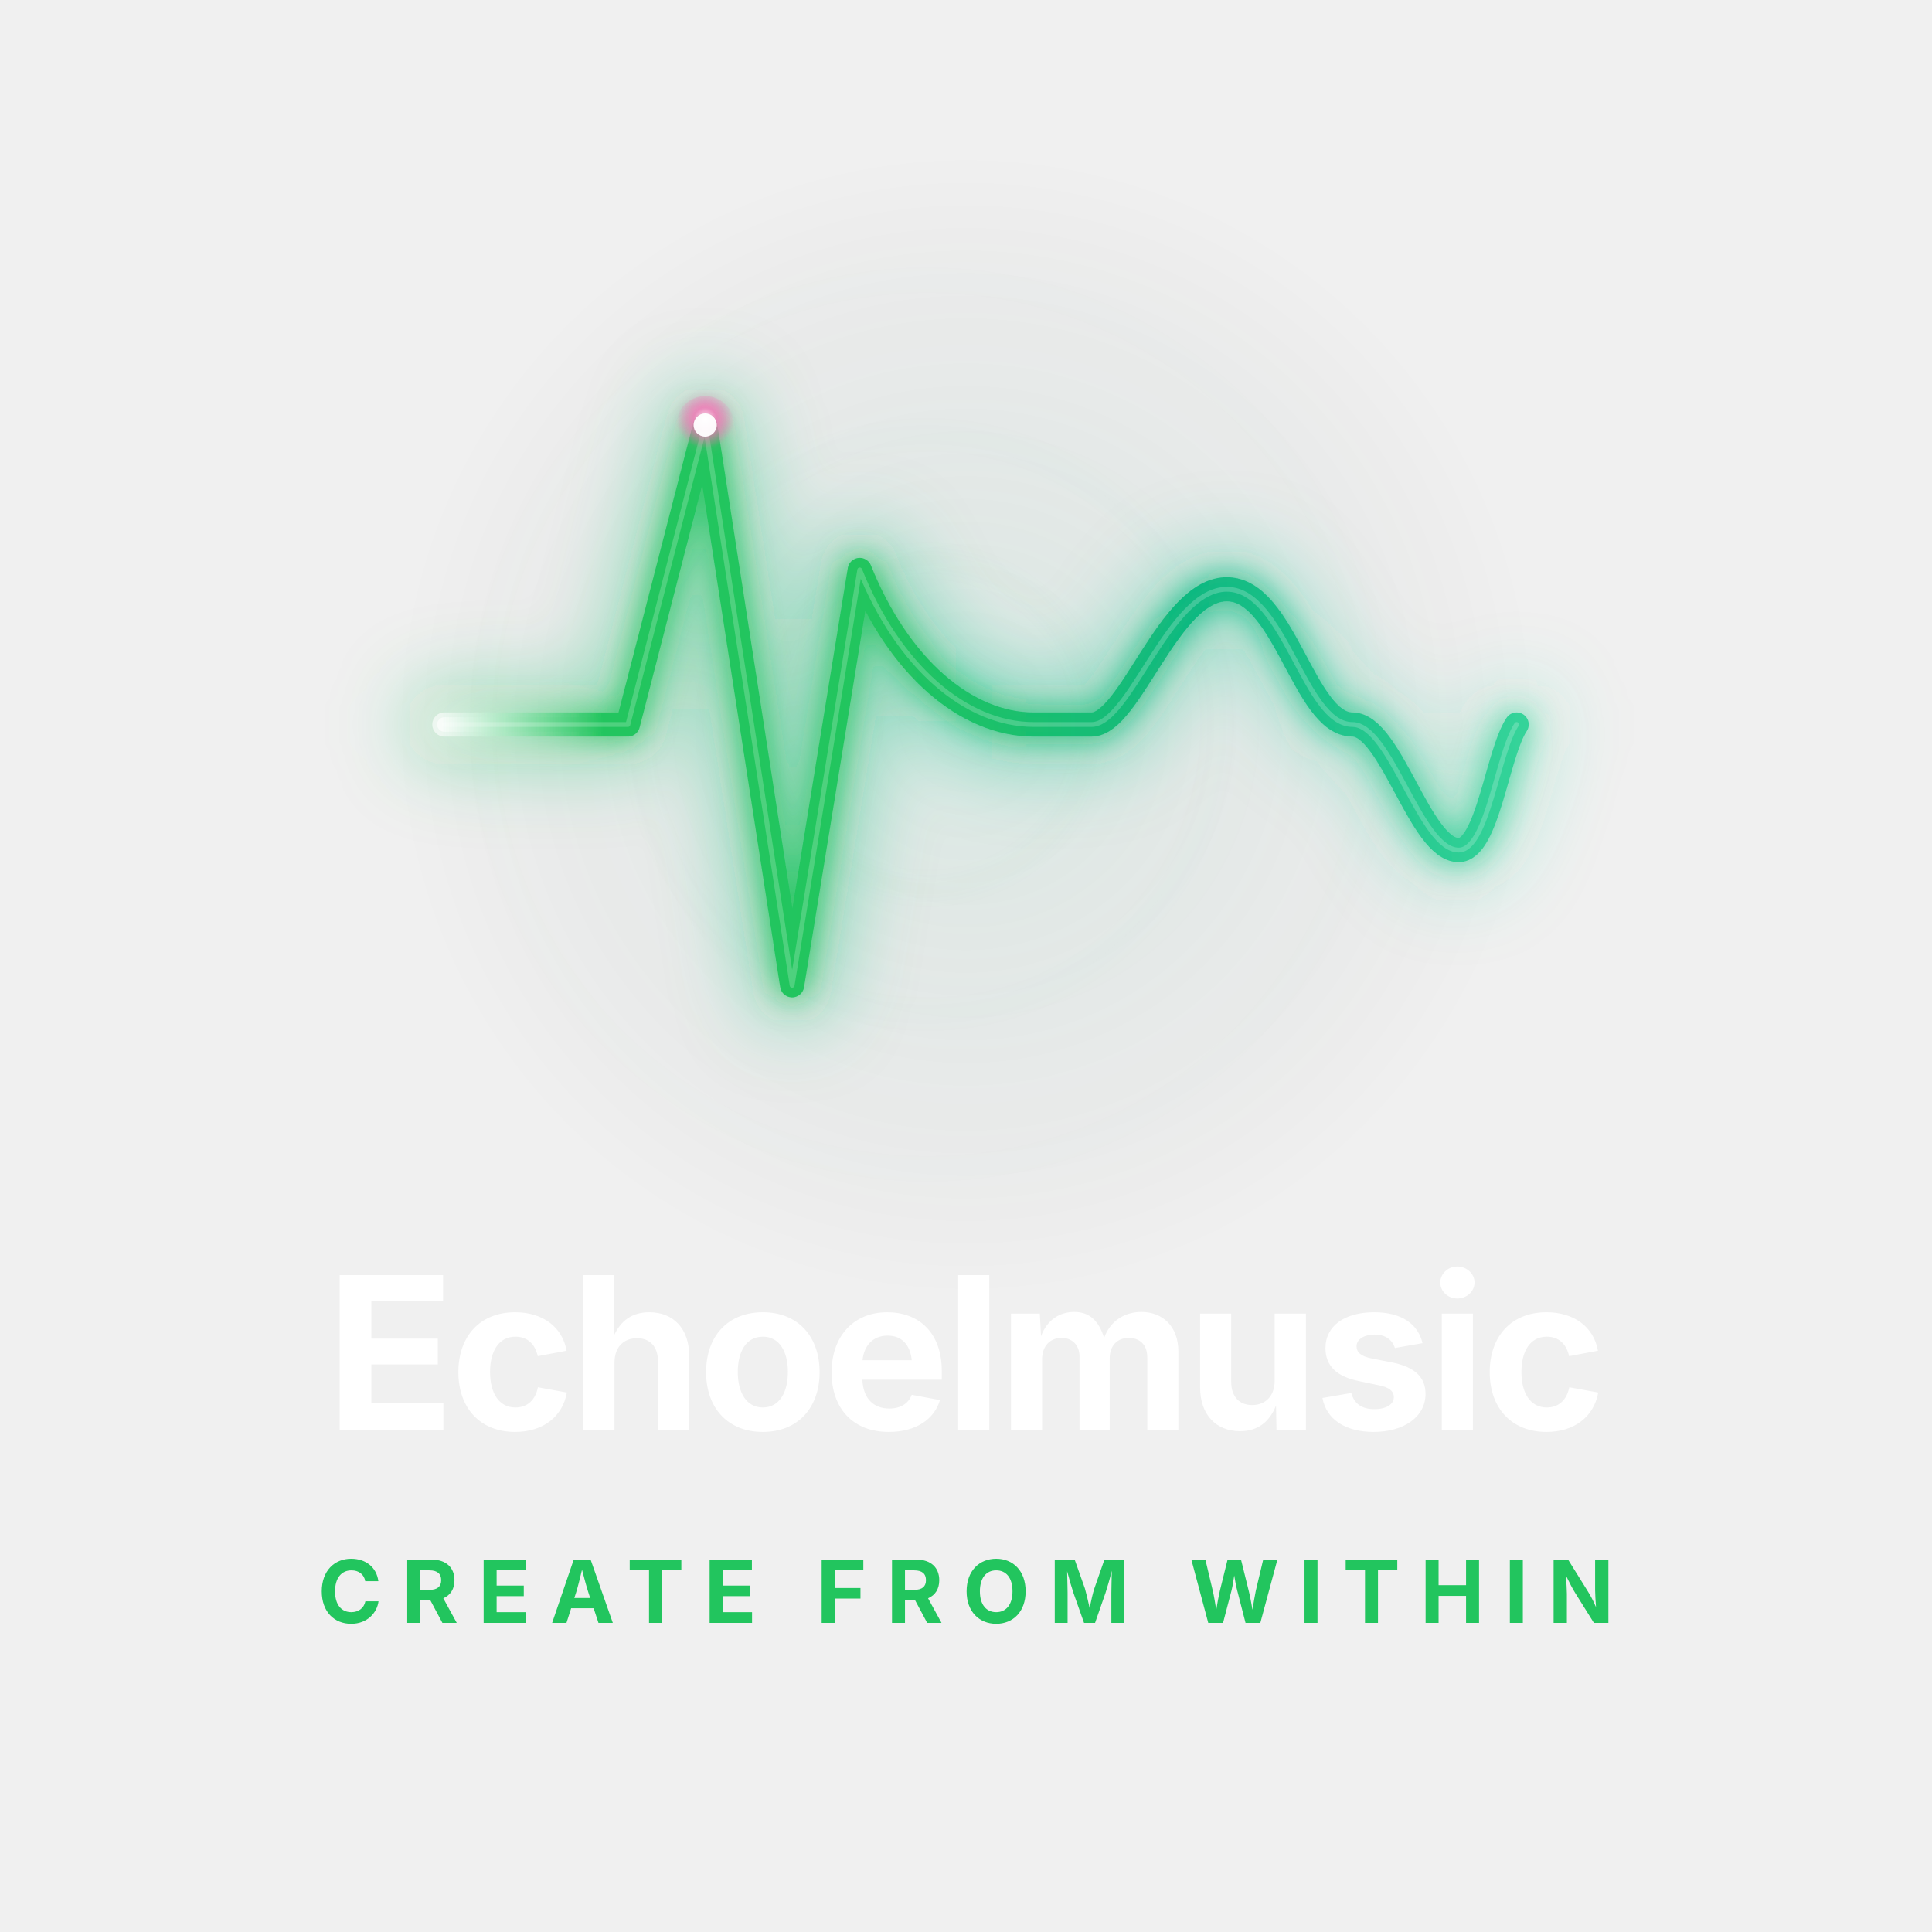
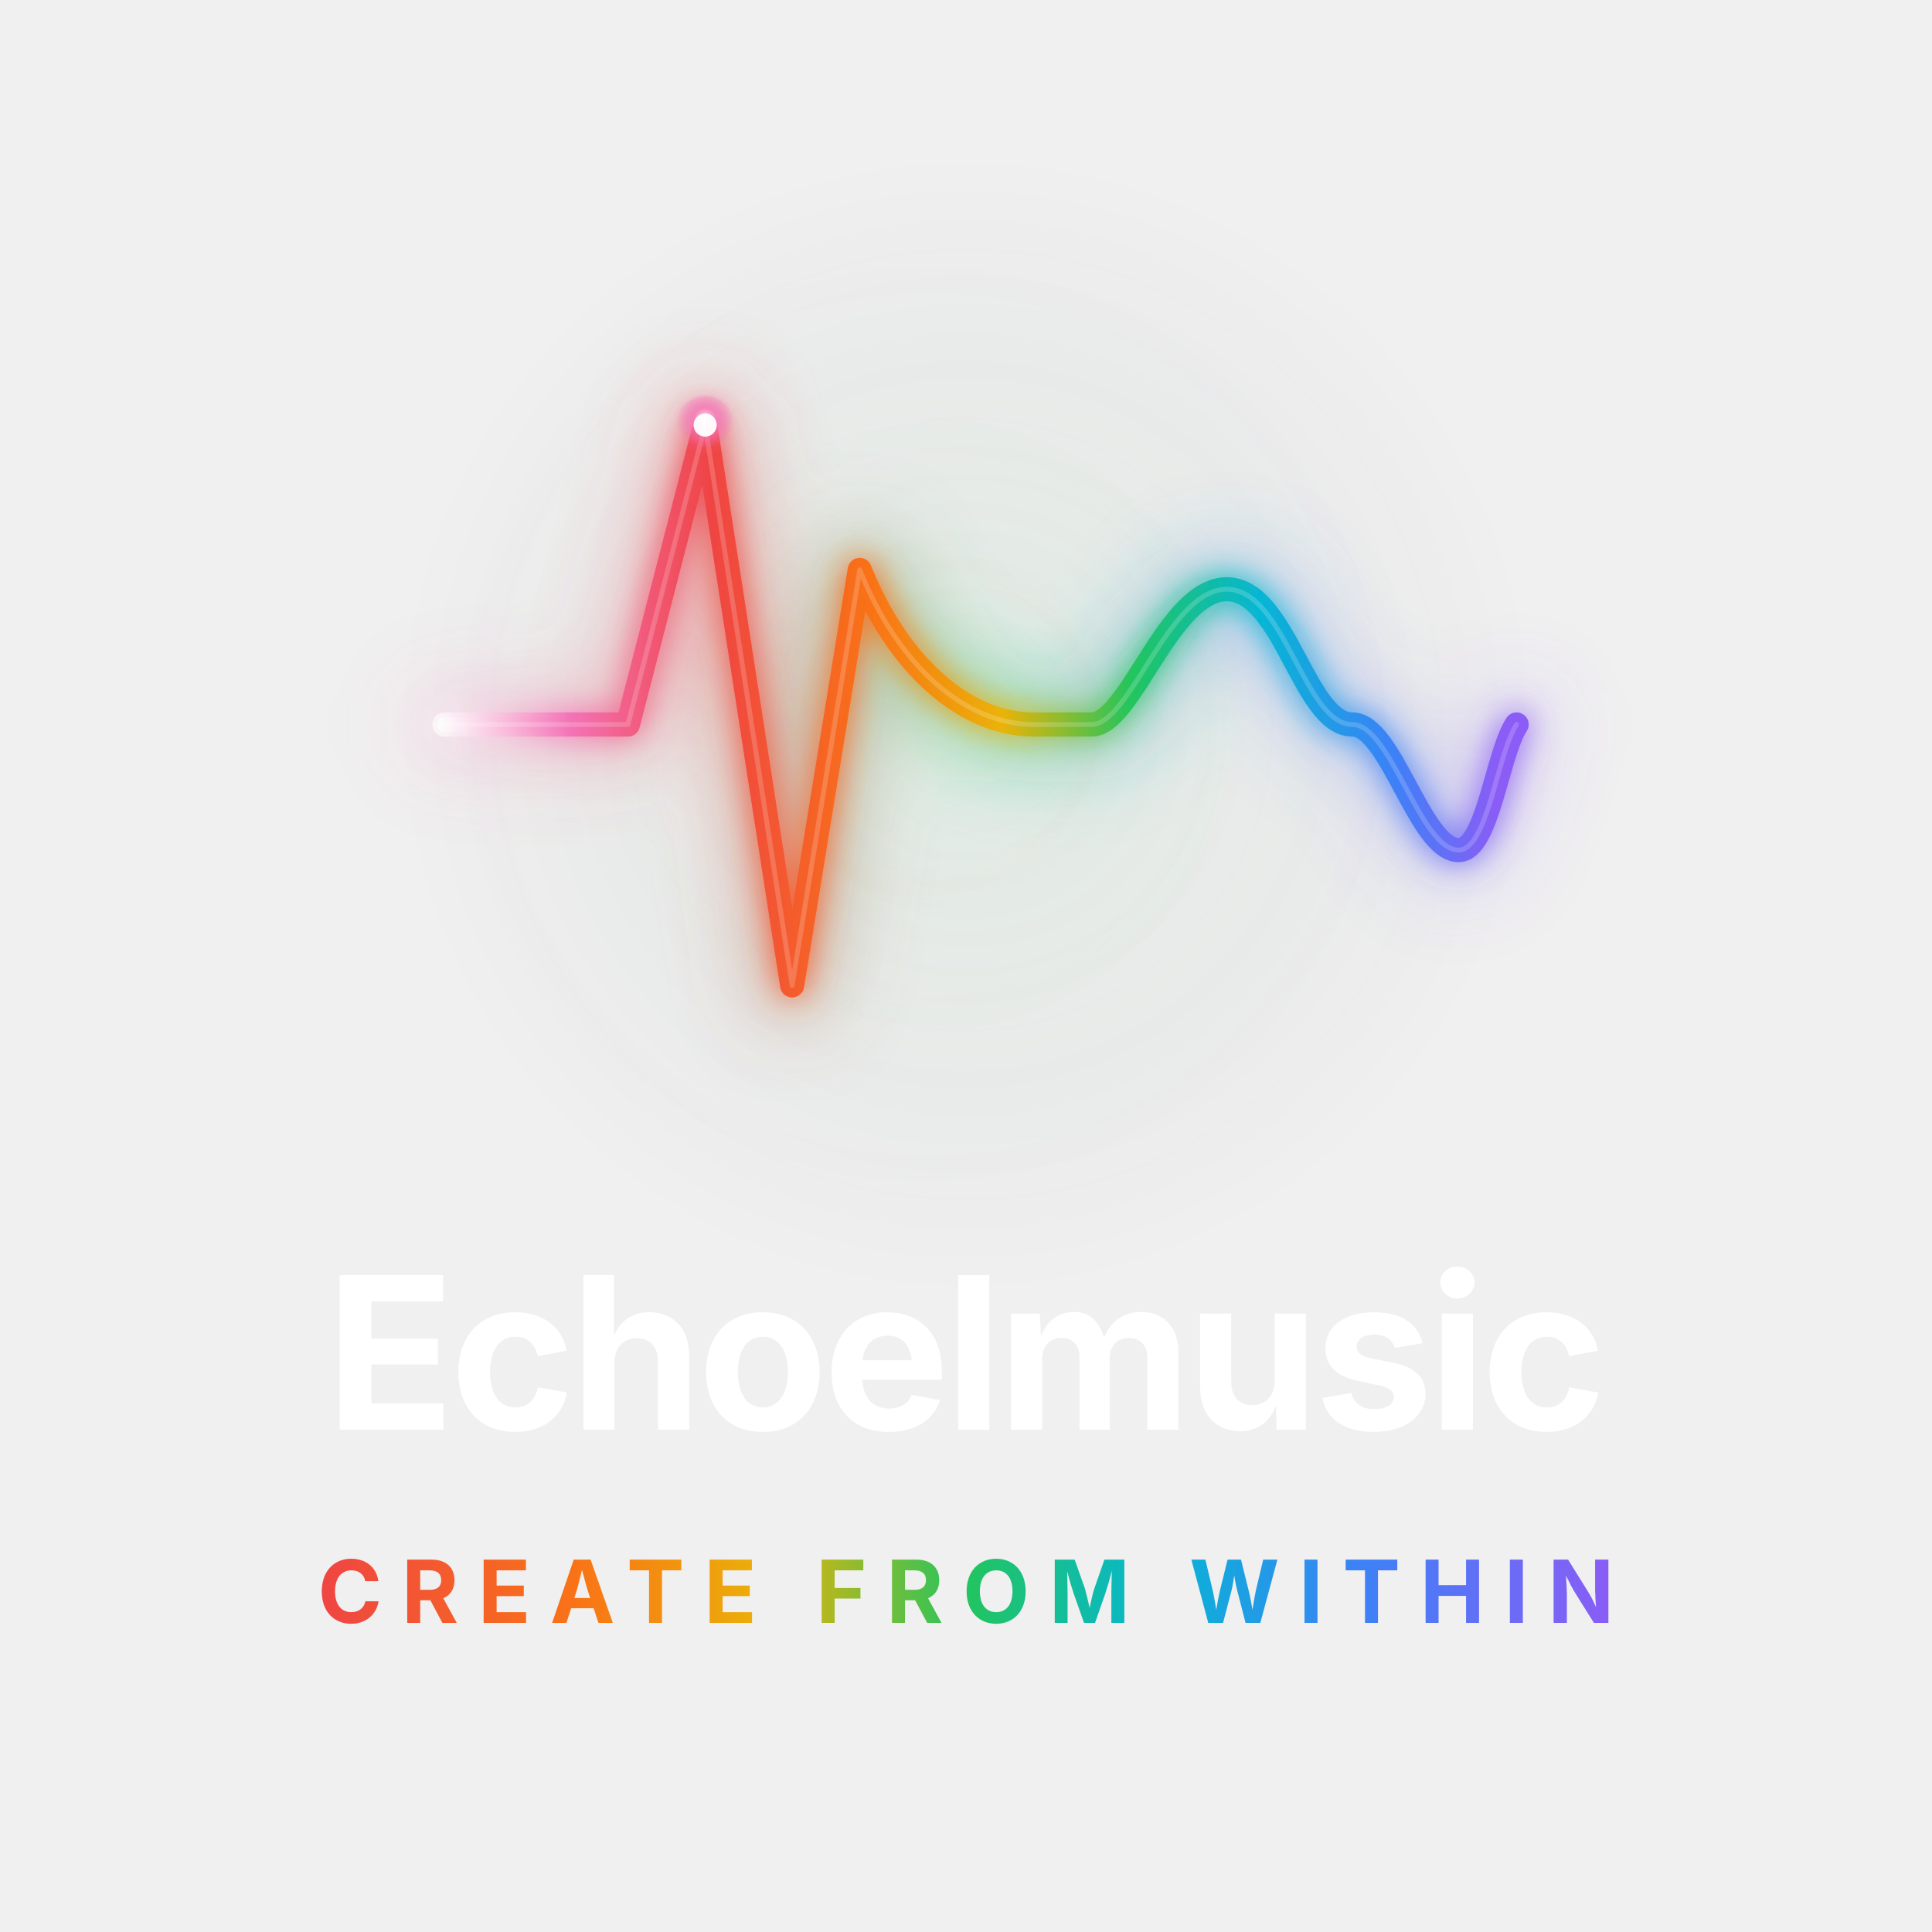
<svg xmlns="http://www.w3.org/2000/svg" viewBox="0 0 200 200">
  <defs>
    <linearGradient id="ws" x1="0%" y1="0%" x2="100%" y2="0%">
      <stop offset="0%" stop-color="white" stop-opacity="0.6" />
-       <stop offset="15%" stop-color="#22C55E" />
-       <stop offset="40%" stop-color="#22C55E" />
-       <stop offset="70%" stop-color="#10B981" />
-       <stop offset="100%" stop-color="#34D399" />
+       <stop offset="12%" stop-color="#F472B6" />
+       <stop offset="25%" stop-color="#EF4444" />
+       <stop offset="40%" stop-color="#F97316" />
+       <stop offset="52%" stop-color="#EAB308" />
+       <stop offset="64%" stop-color="#22C55E" />
+       <stop offset="76%" stop-color="#06B6D4" />
+       <stop offset="88%" stop-color="#3B82F6" />
+       <stop offset="98%" stop-color="#8B5CF6" />
    </linearGradient>
    <linearGradient id="wg" x1="0%" y1="0%" x2="100%" y2="0%">
-       <stop offset="0%" stop-color="#22C55E" stop-opacity="0.35" />
-       <stop offset="50%" stop-color="#10B981" stop-opacity="0.45" />
-       <stop offset="100%" stop-color="#34D399" stop-opacity="0.25" />
+       <stop offset="0%" stop-color="#F472B6" stop-opacity="0.2" />
+       <stop offset="25%" stop-color="#EF4444" stop-opacity="0.35" />
+       <stop offset="50%" stop-color="#22C55E" stop-opacity="0.45" />
+       <stop offset="75%" stop-color="#3B82F6" stop-opacity="0.3" />
+       <stop offset="100%" stop-color="#8B5CF6" stop-opacity="0.2" />
+     </linearGradient>
+     <linearGradient id="tagGrad" x1="0%" y1="0%" x2="100%" y2="0%">
+       <stop offset="0%" stop-color="#EF4444" />
+       <stop offset="20%" stop-color="#F97316" />
+       <stop offset="35%" stop-color="#EAB308" />
+       <stop offset="50%" stop-color="#22C55E" />
+       <stop offset="65%" stop-color="#06B6D4" />
+       <stop offset="80%" stop-color="#3B82F6" />
+       <stop offset="100%" stop-color="#8B5CF6" />
    </linearGradient>
    <radialGradient id="amb" cx="50%" cy="50%" r="50%">
-       <stop offset="0%" stop-color="#10B981" stop-opacity="0.10" />
+       <stop offset="0%" stop-color="#22C55E" stop-opacity="0.08" />
      <stop offset="100%" stop-color="transparent" />
    </radialGradient>
    <radialGradient id="hp" cx="50%" cy="40%" r="50%">
      <stop offset="0%" stop-color="white" stop-opacity="0.95" />
      <stop offset="40%" stop-color="#F472B6" stop-opacity="0.65" />
      <stop offset="100%" stop-color="#F472B6" stop-opacity="0" />
    </radialGradient>
    <filter id="gb" x="-20%" y="-50%" width="140%" height="200%">
      <feGaussianBlur stdDeviation="1.6" result="b" />
      <feMerge>
        <feMergeNode in="b" />
        <feMergeNode in="SourceGraphic" />
      </feMerge>
    </filter>
    <filter id="bglow" x="-30%" y="-60%" width="160%" height="220%">
      <feGaussianBlur stdDeviation="4" />
    </filter>
    <filter id="eb" x="-10%" y="-10%" width="120%" height="120%">
      <feGaussianBlur stdDeviation="1" />
    </filter>
    <filter id="dg" x="-80%" y="-80%" width="260%" height="260%">
      <feGaussianBlur stdDeviation="0.7" result="g" />
      <feMerge>
        <feMergeNode in="g" />
        <feMergeNode in="SourceGraphic" />
      </feMerge>
    </filter>
  </defs>
  <g transform="translate(100, 75)">
    <circle cx="0" cy="0" r="60" fill="url(#amb)" />
-     <circle cx="-4" cy="0" r="17" fill="none" stroke="#22C55E" stroke-width="0.4" opacity="0.10" filter="url(#eb)" />
-     <circle cx="-4" cy="0" r="30" fill="none" stroke="#10B981" stroke-width="0.35" opacity="0.07" filter="url(#eb)" />
-     <circle cx="-4" cy="0" r="46" fill="none" stroke="#34D399" stroke-width="0.3" opacity="0.04" filter="url(#eb)" />
+     <circle cx="-4" cy="0" r="17" fill="none" stroke="#F97316" stroke-width="0.4" opacity="0.08" filter="url(#eb)" />
+     <circle cx="-4" cy="0" r="30" fill="none" stroke="#22C55E" stroke-width="0.35" opacity="0.07" filter="url(#eb)" />
+     <circle cx="-4" cy="0" r="46" fill="none" stroke="#8B5CF6" stroke-width="0.3" opacity="0.04" filter="url(#eb)" />
    <path d="M -54 0 L -35 0 L -27 -31 L -18 27 L -11 -16 C -7 -6 0 0 7 0 L 13 0 C 17 0 21 -14 27 -14 C 33 -14 35 0 40 0 C 44 0 47 13 51 13 C 54 13 55 3 57 0" fill="none" stroke="url(#wg)" stroke-width="8" stroke-linecap="round" stroke-linejoin="round" filter="url(#bglow)" />
    <path d="M -54 0 L -35 0 L -27 -31 L -18 27 L -11 -16 C -7 -6 0 0 7 0 L 13 0 C 17 0 21 -14 27 -14 C 33 -14 35 0 40 0 C 44 0 47 13 51 13 C 54 13 55 3 57 0" fill="none" stroke="url(#ws)" stroke-width="2.5" stroke-linecap="round" stroke-linejoin="round" filter="url(#gb)" />
    <path d="M -54 0 L -35 0 L -27 -31 L -18 27 L -11 -16 C -7 -6 0 0 7 0 L 13 0 C 17 0 21 -14 27 -14 C 33 -14 35 0 40 0 C 44 0 47 13 51 13 C 54 13 55 3 57 0" fill="none" stroke="url(#ws)" stroke-width="1.5" stroke-linecap="round" stroke-linejoin="round" />
-     <path d="M -54 0 L -35 0 L -27 -31 L -18 27 L -11 -16 C -7 -6 0 0 7 0 L 13 0 C 17 0 21 -14 27 -14 C 33 -14 35 0 40 0 C 44 0 47 13 51 13 C 54 13 55 3 57 0" fill="none" stroke="white" stroke-width="0.5" stroke-linecap="round" stroke-linejoin="round" opacity="0.2" />
+     <path d="M -54 0 L -35 0 L -27 -31 L -18 27 L -11 -16 C -7 -6 0 0 7 0 L 13 0 C 17 0 21 -14 27 -14 C 33 -14 35 0 40 0 C 44 0 47 13 51 13 C 54 13 55 3 57 0" fill="none" stroke="white" stroke-width="0.5" stroke-linecap="round" stroke-linejoin="round" opacity="0.18" />
    <circle cx="-27" cy="-31" r="3" fill="url(#hp)" filter="url(#dg)" />
    <circle cx="-27" cy="-31" r="1.2" fill="white" opacity="0.95" />
  </g>
  <text x="100" y="148" text-anchor="middle" font-family="'Atkinson Hyperlegible', -apple-system, BlinkMacSystemFont, 'Helvetica Neue', sans-serif" font-size="22" font-weight="700" fill="white" letter-spacing="-0.5">
    Echoelmusic
  </text>
-   <text x="100" y="168" text-anchor="middle" font-family="'Atkinson Hyperlegible', -apple-system, BlinkMacSystemFont, 'Helvetica Neue', sans-serif" font-size="9" font-weight="700" fill="#22C55E" letter-spacing="2">
+   <text x="100" y="168" text-anchor="middle" font-family="'Atkinson Hyperlegible', -apple-system, BlinkMacSystemFont, 'Helvetica Neue', sans-serif" font-size="9" font-weight="700" fill="url(#tagGrad)" letter-spacing="2">
    CREATE FROM WITHIN
  </text>
</svg>
